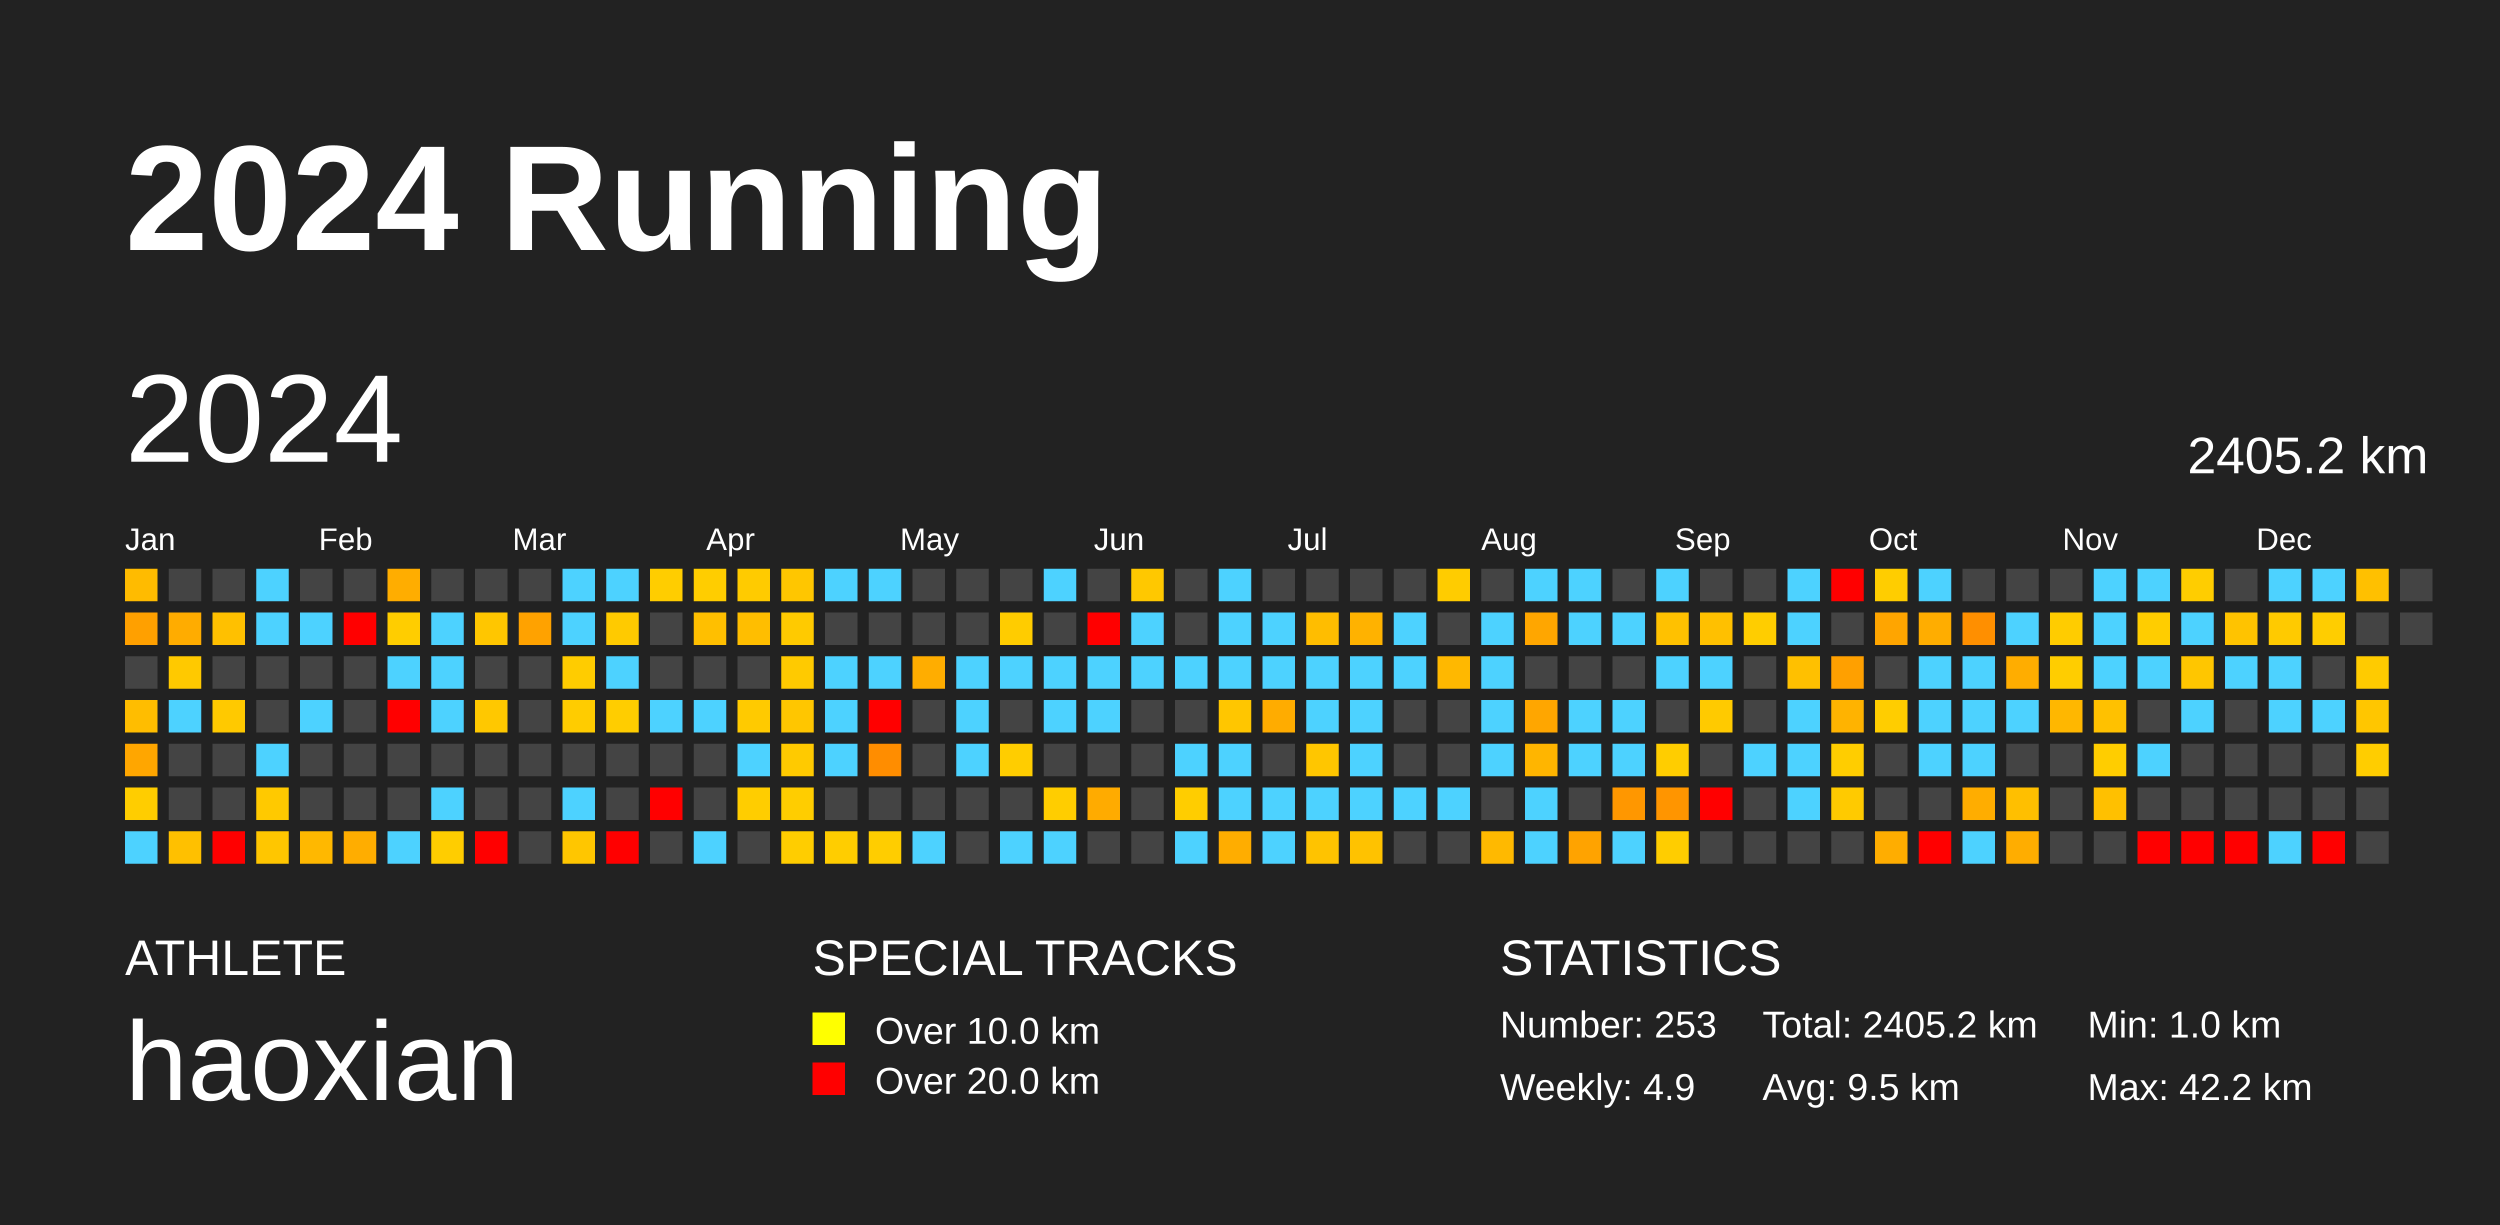
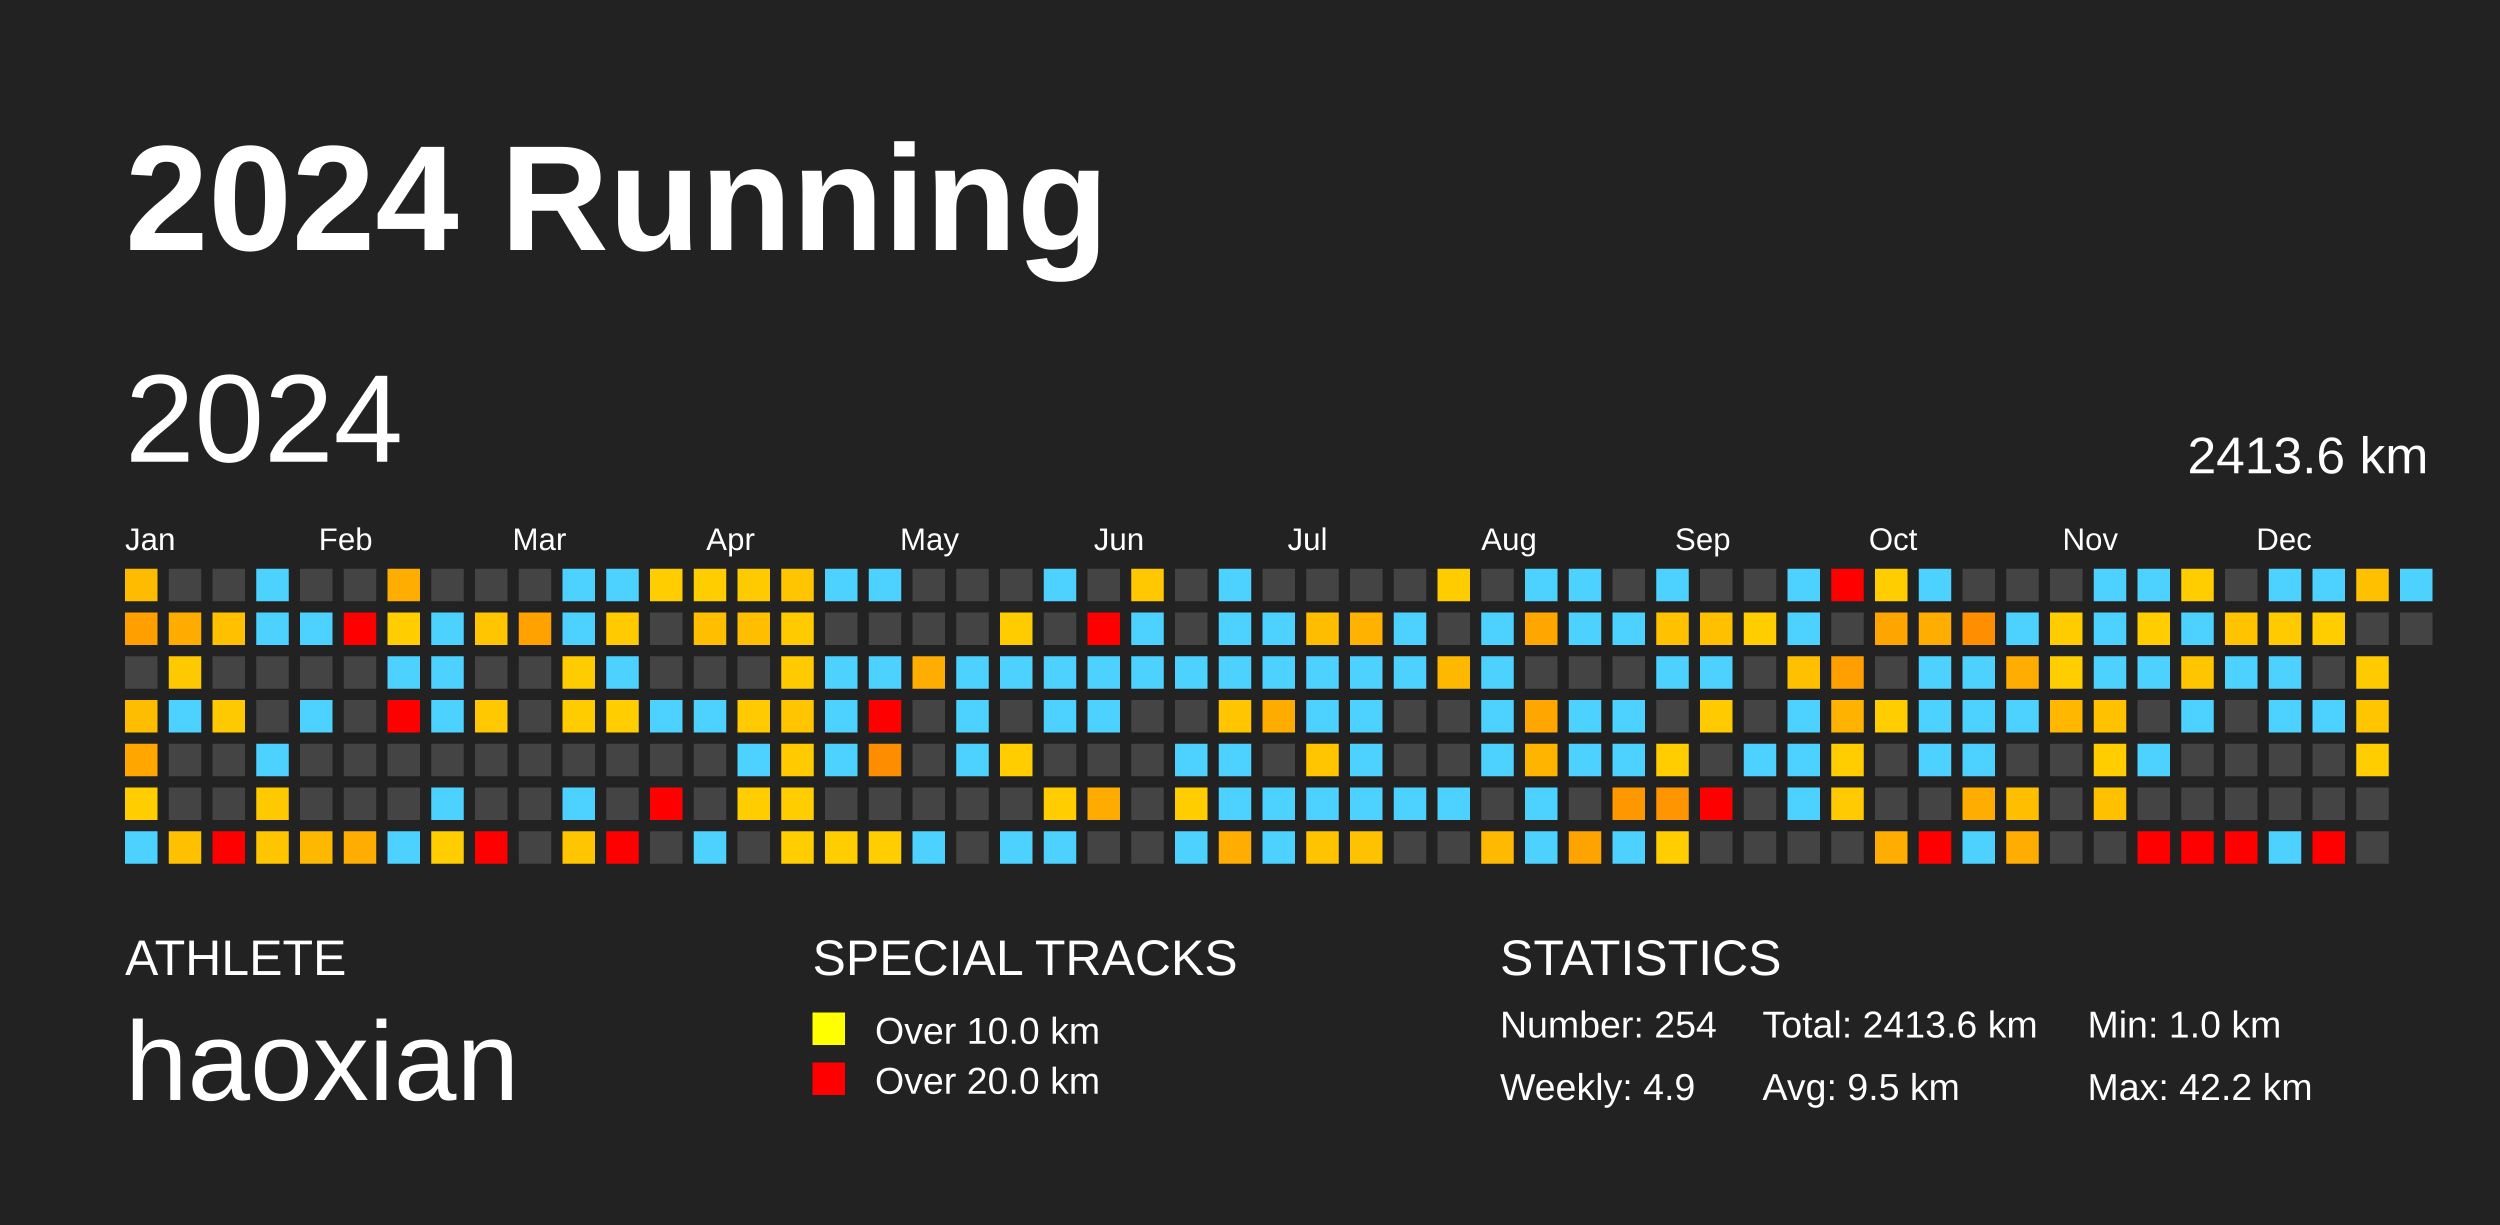
<svg xmlns="http://www.w3.org/2000/svg" baseProfile="full" height="98mm" version="1.1" viewBox="0,0,200,98" width="200mm">
  <defs />
  <rect fill="#222222" height="98" width="200" x="0" y="0" />
  <text fill="#FFFFFF" style="font-size:12px; font-family:Arial; font-weight:bold;" x="10" y="20">2024 Running</text>
  <text fill="#FFFFFF" style="font-size:4px; font-family:Arial" x="10" y="78">ATHLETE</text>
  <text fill="#FFFFFF" style="font-size:9px; font-family:Arial" x="10" y="88">haoxian</text>
  <text fill="#FFFFFF" style="font-size:4px; font-family:Arial" x="65" y="78">SPECIAL TRACKS</text>
  <rect fill="yellow" height="2.6" width="2.6" x="65" y="81" />
  <text fill="#FFFFFF" style="font-size:3px; font-family:Arial" x="70" y="83.5">Over 10.0 km</text>
  <rect fill="red" height="2.6" width="2.6" x="65" y="85" />
  <text fill="#FFFFFF" style="font-size:3px; font-family:Arial" x="70" y="87.5">Over 20.0 km</text>
  <text fill="#FFFFFF" style="font-size:4px; font-family:Arial" x="120" y="78">STATISTICS</text>
-   <text fill="#FFFFFF" style="font-size:3px; font-family:Arial" x="120" y="83">Number: 253</text>
+   <text fill="#FFFFFF" style="font-size:3px; font-family:Arial" x="120" y="83">Number: 254</text>
  <text fill="#FFFFFF" style="font-size:3px; font-family:Arial" x="120" y="88">Weekly: 4.9</text>
-   <text fill="#FFFFFF" style="font-size:3px; font-family:Arial" x="141" y="83">Total: 2405.2 km</text>
+   <text fill="#FFFFFF" style="font-size:3px; font-family:Arial" x="141" y="83">Total: 2413.6 km</text>
  <text fill="#FFFFFF" style="font-size:3px; font-family:Arial" x="141" y="88">Avg: 9.5 km</text>
  <text fill="#FFFFFF" style="font-size:3px; font-family:Arial" x="167" y="83">Min: 1.0 km</text>
  <text fill="#FFFFFF" style="font-size:3px; font-family:Arial" x="167" y="88">Max: 42.2 km</text>
  <text dominant-baseline="hanging" fill="#FFFFFF" style="font-size:10.0px; font-family:Arial;" x="10" y="30">2024</text>
-   <text dominant-baseline="hanging" fill="#FFFFFF" style="font-size:4.125px; font-family:Arial;" x="175" y="35">2405.2 km</text>
+   <text dominant-baseline="hanging" fill="#FFFFFF" style="font-size:4.125px; font-family:Arial;" x="175" y="35">2413.6 km</text>
  <text fill="#FFFFFF" style="font-size:2.5px; font-family:Arial" x="10.0" y="44">Jan</text>
  <text fill="#FFFFFF" style="font-size:2.5px; font-family:Arial" x="25.5" y="44">Feb</text>
  <text fill="#FFFFFF" style="font-size:2.5px; font-family:Arial" x="41.0" y="44">Mar</text>
  <text fill="#FFFFFF" style="font-size:2.5px; font-family:Arial" x="56.5" y="44">Apr</text>
  <text fill="#FFFFFF" style="font-size:2.5px; font-family:Arial" x="72.0" y="44">May</text>
  <text fill="#FFFFFF" style="font-size:2.5px; font-family:Arial" x="87.5" y="44">Jun</text>
  <text fill="#FFFFFF" style="font-size:2.5px; font-family:Arial" x="103.0" y="44">Jul</text>
  <text fill="#FFFFFF" style="font-size:2.5px; font-family:Arial" x="118.5" y="44">Aug</text>
  <text fill="#FFFFFF" style="font-size:2.5px; font-family:Arial" x="134.0" y="44">Sep</text>
  <text fill="#FFFFFF" style="font-size:2.5px; font-family:Arial" x="149.5" y="44">Oct</text>
  <text fill="#FFFFFF" style="font-size:2.5px; font-family:Arial" x="165.0" y="44">Nov</text>
  <text fill="#FFFFFF" style="font-size:2.5px; font-family:Arial" x="180.5" y="44">Dec</text>
  <rect fill="#ffbb00" height="2.6" width="2.6" x="10.0" y="45.5" />
  <rect fill="#ffa000" height="2.6" width="2.6" x="10.0" y="49.0" />
  <rect fill="#444444" height="2.6" width="2.6" x="10.0" y="52.5" />
  <rect fill="#ffbd00" height="2.6" width="2.6" x="10.0" y="56.0" />
  <rect fill="#ffa600" height="2.6" width="2.6" x="10.0" y="59.5" />
  <rect fill="#ffcd00" height="2.6" width="2.6" x="10.0" y="63.0" />
  <rect fill="#4dd2ff" height="2.6" width="2.6" x="10.0" y="66.5" />
  <rect fill="#444444" height="2.6" width="2.6" x="13.5" y="45.5" />
  <rect fill="#ffac00" height="2.6" width="2.6" x="13.5" y="49.0" />
  <rect fill="#ffc900" height="2.6" width="2.6" x="13.5" y="52.5" />
  <rect fill="#4dd2ff" height="2.6" width="2.6" x="13.5" y="56.0" />
  <rect fill="#444444" height="2.6" width="2.6" x="13.5" y="59.5" />
  <rect fill="#444444" height="2.6" width="2.6" x="13.5" y="63.0" />
  <rect fill="#ffc000" height="2.6" width="2.6" x="13.5" y="66.5" />
  <rect fill="#444444" height="2.6" width="2.6" x="17.0" y="45.5" />
  <rect fill="#ffc000" height="2.6" width="2.6" x="17.0" y="49.0" />
  <rect fill="#444444" height="2.6" width="2.6" x="17.0" y="52.5" />
  <rect fill="#ffc900" height="2.6" width="2.6" x="17.0" y="56.0" />
  <rect fill="#444444" height="2.6" width="2.6" x="17.0" y="59.5" />
  <rect fill="#444444" height="2.6" width="2.6" x="17.0" y="63.0" />
  <rect fill="red" height="2.6" width="2.6" x="17.0" y="66.5" />
  <rect fill="#4dd2ff" height="2.6" width="2.6" x="20.5" y="45.5" />
  <rect fill="#4dd2ff" height="2.6" width="2.6" x="20.5" y="49.0" />
  <rect fill="#444444" height="2.6" width="2.6" x="20.5" y="52.5" />
  <rect fill="#444444" height="2.6" width="2.6" x="20.5" y="56.0" />
  <rect fill="#4dd2ff" height="2.6" width="2.6" x="20.5" y="59.5" />
  <rect fill="#ffc900" height="2.6" width="2.6" x="20.5" y="63.0" />
  <rect fill="#ffc600" height="2.6" width="2.6" x="20.5" y="66.5" />
  <rect fill="#444444" height="2.6" width="2.6" x="24.0" y="45.5" />
  <rect fill="#4dd2ff" height="2.6" width="2.6" x="24.0" y="49.0" />
  <rect fill="#444444" height="2.6" width="2.6" x="24.0" y="52.5" />
  <rect fill="#4dd2ff" height="2.6" width="2.6" x="24.0" y="56.0" />
  <rect fill="#444444" height="2.6" width="2.6" x="24.0" y="59.5" />
  <rect fill="#444444" height="2.6" width="2.6" x="24.0" y="63.0" />
  <rect fill="#ffb800" height="2.6" width="2.6" x="24.0" y="66.5" />
  <rect fill="#444444" height="2.6" width="2.6" x="27.5" y="45.5" />
  <rect fill="red" height="2.6" width="2.6" x="27.5" y="49.0" />
  <rect fill="#444444" height="2.6" width="2.6" x="27.5" y="52.5" />
  <rect fill="#444444" height="2.6" width="2.6" x="27.5" y="56.0" />
  <rect fill="#444444" height="2.6" width="2.6" x="27.5" y="59.5" />
  <rect fill="#444444" height="2.6" width="2.6" x="27.5" y="63.0" />
  <rect fill="#ffad00" height="2.6" width="2.6" x="27.5" y="66.5" />
  <rect fill="#ffad00" height="2.6" width="2.6" x="31.0" y="45.5" />
  <rect fill="#ffcd00" height="2.6" width="2.6" x="31.0" y="49.0" />
  <rect fill="#4dd2ff" height="2.6" width="2.6" x="31.0" y="52.5" />
  <rect fill="red" height="2.6" width="2.6" x="31.0" y="56.0" />
  <rect fill="#444444" height="2.6" width="2.6" x="31.0" y="59.5" />
  <rect fill="#444444" height="2.6" width="2.6" x="31.0" y="63.0" />
  <rect fill="#4dd2ff" height="2.6" width="2.6" x="31.0" y="66.5" />
  <rect fill="#444444" height="2.6" width="2.6" x="34.5" y="45.5" />
  <rect fill="#4dd2ff" height="2.6" width="2.6" x="34.5" y="49.0" />
  <rect fill="#4dd2ff" height="2.6" width="2.6" x="34.5" y="52.5" />
  <rect fill="#4dd2ff" height="2.6" width="2.6" x="34.5" y="56.0" />
  <rect fill="#444444" height="2.6" width="2.6" x="34.5" y="59.5" />
  <rect fill="#4dd2ff" height="2.6" width="2.6" x="34.5" y="63.0" />
  <rect fill="#ffcd00" height="2.6" width="2.6" x="34.5" y="66.5" />
  <rect fill="#444444" height="2.6" width="2.6" x="38.0" y="45.5" />
  <rect fill="#ffc600" height="2.6" width="2.6" x="38.0" y="49.0" />
  <rect fill="#444444" height="2.6" width="2.6" x="38.0" y="52.5" />
  <rect fill="#ffc800" height="2.6" width="2.6" x="38.0" y="56.0" />
  <rect fill="#444444" height="2.6" width="2.6" x="38.0" y="59.5" />
  <rect fill="#444444" height="2.6" width="2.6" x="38.0" y="63.0" />
  <rect fill="red" height="2.6" width="2.6" x="38.0" y="66.5" />
  <rect fill="#444444" height="2.6" width="2.6" x="41.5" y="45.5" />
  <rect fill="#ffa200" height="2.6" width="2.6" x="41.5" y="49.0" />
  <rect fill="#444444" height="2.6" width="2.6" x="41.5" y="52.5" />
  <rect fill="#444444" height="2.6" width="2.6" x="41.5" y="56.0" />
  <rect fill="#444444" height="2.6" width="2.6" x="41.5" y="59.5" />
  <rect fill="#444444" height="2.6" width="2.6" x="41.5" y="63.0" />
  <rect fill="#444444" height="2.6" width="2.6" x="41.5" y="66.5" />
  <rect fill="#4dd2ff" height="2.6" width="2.6" x="45.0" y="45.5" />
  <rect fill="#4dd2ff" height="2.6" width="2.6" x="45.0" y="49.0" />
  <rect fill="#ffcc00" height="2.6" width="2.6" x="45.0" y="52.5" />
  <rect fill="#ffcc00" height="2.6" width="2.6" x="45.0" y="56.0" />
  <rect fill="#444444" height="2.6" width="2.6" x="45.0" y="59.5" />
  <rect fill="#4dd2ff" height="2.6" width="2.6" x="45.0" y="63.0" />
  <rect fill="#ffc600" height="2.6" width="2.6" x="45.0" y="66.5" />
  <rect fill="#4dd2ff" height="2.6" width="2.6" x="48.5" y="45.5" />
  <rect fill="#ffca00" height="2.6" width="2.6" x="48.5" y="49.0" />
  <rect fill="#4dd2ff" height="2.6" width="2.6" x="48.5" y="52.5" />
  <rect fill="#ffcd00" height="2.6" width="2.6" x="48.5" y="56.0" />
  <rect fill="#444444" height="2.6" width="2.6" x="48.5" y="59.5" />
  <rect fill="#444444" height="2.6" width="2.6" x="48.5" y="63.0" />
  <rect fill="red" height="2.6" width="2.6" x="48.5" y="66.5" />
  <rect fill="#ffcd00" height="2.6" width="2.6" x="52.0" y="45.5" />
  <rect fill="#444444" height="2.6" width="2.6" x="52.0" y="49.0" />
  <rect fill="#444444" height="2.6" width="2.6" x="52.0" y="52.5" />
  <rect fill="#4dd2ff" height="2.6" width="2.6" x="52.0" y="56.0" />
  <rect fill="#444444" height="2.6" width="2.6" x="52.0" y="59.5" />
  <rect fill="red" height="2.6" width="2.6" x="52.0" y="63.0" />
  <rect fill="#444444" height="2.6" width="2.6" x="52.0" y="66.5" />
  <rect fill="#ffcd00" height="2.6" width="2.6" x="55.5" y="45.5" />
  <rect fill="#ffbf00" height="2.6" width="2.6" x="55.5" y="49.0" />
  <rect fill="#444444" height="2.6" width="2.6" x="55.5" y="52.5" />
  <rect fill="#4dd2ff" height="2.6" width="2.6" x="55.5" y="56.0" />
  <rect fill="#444444" height="2.6" width="2.6" x="55.5" y="59.5" />
  <rect fill="#444444" height="2.6" width="2.6" x="55.5" y="63.0" />
  <rect fill="#4dd2ff" height="2.6" width="2.6" x="55.5" y="66.5" />
  <rect fill="#ffcb00" height="2.6" width="2.6" x="59.0" y="45.5" />
  <rect fill="#ffbe00" height="2.6" width="2.6" x="59.0" y="49.0" />
  <rect fill="#444444" height="2.6" width="2.6" x="59.0" y="52.5" />
  <rect fill="#ffca00" height="2.6" width="2.6" x="59.0" y="56.0" />
  <rect fill="#4dd2ff" height="2.6" width="2.6" x="59.0" y="59.5" />
  <rect fill="#ffcd00" height="2.6" width="2.6" x="59.0" y="63.0" />
  <rect fill="#444444" height="2.6" width="2.6" x="59.0" y="66.5" />
  <rect fill="#ffc600" height="2.6" width="2.6" x="62.5" y="45.5" />
  <rect fill="#ffca00" height="2.6" width="2.6" x="62.5" y="49.0" />
  <rect fill="#ffca00" height="2.6" width="2.6" x="62.5" y="52.5" />
  <rect fill="#ffc600" height="2.6" width="2.6" x="62.5" y="56.0" />
  <rect fill="#ffca00" height="2.6" width="2.6" x="62.5" y="59.5" />
  <rect fill="#ffcd00" height="2.6" width="2.6" x="62.5" y="63.0" />
  <rect fill="#ffcd00" height="2.6" width="2.6" x="62.5" y="66.5" />
  <rect fill="#4dd2ff" height="2.6" width="2.6" x="66.0" y="45.5" />
  <rect fill="#444444" height="2.6" width="2.6" x="66.0" y="49.0" />
  <rect fill="#4dd2ff" height="2.6" width="2.6" x="66.0" y="52.5" />
  <rect fill="#4dd2ff" height="2.6" width="2.6" x="66.0" y="56.0" />
  <rect fill="#4dd2ff" height="2.6" width="2.6" x="66.0" y="59.5" />
  <rect fill="#444444" height="2.6" width="2.6" x="66.0" y="63.0" />
  <rect fill="#ffcd00" height="2.6" width="2.6" x="66.0" y="66.5" />
  <rect fill="#4dd2ff" height="2.6" width="2.6" x="69.5" y="45.5" />
  <rect fill="#444444" height="2.6" width="2.6" x="69.5" y="49.0" />
  <rect fill="#4dd2ff" height="2.6" width="2.6" x="69.5" y="52.5" />
  <rect fill="red" height="2.6" width="2.6" x="69.5" y="56.0" />
  <rect fill="#ff8d00" height="2.6" width="2.6" x="69.5" y="59.5" />
  <rect fill="#444444" height="2.6" width="2.6" x="69.5" y="63.0" />
  <rect fill="#ffcd00" height="2.6" width="2.6" x="69.5" y="66.5" />
  <rect fill="#444444" height="2.6" width="2.6" x="73.0" y="45.5" />
  <rect fill="#444444" height="2.6" width="2.6" x="73.0" y="49.0" />
  <rect fill="#ffad00" height="2.6" width="2.6" x="73.0" y="52.5" />
  <rect fill="#444444" height="2.6" width="2.6" x="73.0" y="56.0" />
  <rect fill="#444444" height="2.6" width="2.6" x="73.0" y="59.5" />
  <rect fill="#444444" height="2.6" width="2.6" x="73.0" y="63.0" />
  <rect fill="#4dd2ff" height="2.6" width="2.6" x="73.0" y="66.5" />
  <rect fill="#444444" height="2.6" width="2.6" x="76.5" y="45.5" />
  <rect fill="#444444" height="2.6" width="2.6" x="76.5" y="49.0" />
  <rect fill="#4dd2ff" height="2.6" width="2.6" x="76.5" y="52.5" />
  <rect fill="#4dd2ff" height="2.6" width="2.6" x="76.5" y="56.0" />
  <rect fill="#4dd2ff" height="2.6" width="2.6" x="76.5" y="59.5" />
  <rect fill="#444444" height="2.6" width="2.6" x="76.5" y="63.0" />
  <rect fill="#444444" height="2.6" width="2.6" x="76.5" y="66.5" />
  <rect fill="#444444" height="2.6" width="2.6" x="80.0" y="45.5" />
  <rect fill="#ffcc00" height="2.6" width="2.6" x="80.0" y="49.0" />
  <rect fill="#4dd2ff" height="2.6" width="2.6" x="80.0" y="52.5" />
  <rect fill="#444444" height="2.6" width="2.6" x="80.0" y="56.0" />
  <rect fill="#ffcd00" height="2.6" width="2.6" x="80.0" y="59.5" />
  <rect fill="#444444" height="2.6" width="2.6" x="80.0" y="63.0" />
  <rect fill="#4dd2ff" height="2.6" width="2.6" x="80.0" y="66.5" />
  <rect fill="#4dd2ff" height="2.6" width="2.6" x="83.5" y="45.5" />
  <rect fill="#444444" height="2.6" width="2.6" x="83.5" y="49.0" />
  <rect fill="#4dd2ff" height="2.6" width="2.6" x="83.5" y="52.5" />
  <rect fill="#4dd2ff" height="2.6" width="2.6" x="83.5" y="56.0" />
  <rect fill="#444444" height="2.6" width="2.6" x="83.5" y="59.5" />
  <rect fill="#ffcd00" height="2.6" width="2.6" x="83.5" y="63.0" />
  <rect fill="#4dd2ff" height="2.6" width="2.6" x="83.5" y="66.5" />
  <rect fill="#444444" height="2.6" width="2.6" x="87.0" y="45.5" />
  <rect fill="red" height="2.6" width="2.6" x="87.0" y="49.0" />
  <rect fill="#4dd2ff" height="2.6" width="2.6" x="87.0" y="52.5" />
  <rect fill="#4dd2ff" height="2.6" width="2.6" x="87.0" y="56.0" />
  <rect fill="#444444" height="2.6" width="2.6" x="87.0" y="59.5" />
  <rect fill="#ffab00" height="2.6" width="2.6" x="87.0" y="63.0" />
  <rect fill="#444444" height="2.6" width="2.6" x="87.0" y="66.5" />
  <rect fill="#ffc800" height="2.6" width="2.6" x="90.5" y="45.5" />
  <rect fill="#4dd2ff" height="2.6" width="2.6" x="90.5" y="49.0" />
  <rect fill="#4dd2ff" height="2.6" width="2.6" x="90.5" y="52.5" />
  <rect fill="#444444" height="2.6" width="2.6" x="90.5" y="56.0" />
  <rect fill="#444444" height="2.6" width="2.6" x="90.5" y="59.5" />
  <rect fill="#444444" height="2.6" width="2.6" x="90.5" y="63.0" />
  <rect fill="#444444" height="2.6" width="2.6" x="90.5" y="66.5" />
  <rect fill="#444444" height="2.6" width="2.6" x="94.0" y="45.5" />
  <rect fill="#444444" height="2.6" width="2.6" x="94.0" y="49.0" />
  <rect fill="#4dd2ff" height="2.6" width="2.6" x="94.0" y="52.5" />
  <rect fill="#444444" height="2.6" width="2.6" x="94.0" y="56.0" />
  <rect fill="#4dd2ff" height="2.6" width="2.6" x="94.0" y="59.5" />
  <rect fill="#ffcd00" height="2.6" width="2.6" x="94.0" y="63.0" />
  <rect fill="#4dd2ff" height="2.6" width="2.6" x="94.0" y="66.5" />
  <rect fill="#4dd2ff" height="2.6" width="2.6" x="97.5" y="45.5" />
  <rect fill="#4dd2ff" height="2.6" width="2.6" x="97.5" y="49.0" />
  <rect fill="#4dd2ff" height="2.6" width="2.6" x="97.5" y="52.5" />
  <rect fill="#ffc600" height="2.6" width="2.6" x="97.5" y="56.0" />
  <rect fill="#4dd2ff" height="2.6" width="2.6" x="97.5" y="59.5" />
  <rect fill="#4dd2ff" height="2.6" width="2.6" x="97.5" y="63.0" />
  <rect fill="#ffad00" height="2.6" width="2.6" x="97.5" y="66.5" />
  <rect fill="#444444" height="2.6" width="2.6" x="101.0" y="45.5" />
  <rect fill="#4dd2ff" height="2.6" width="2.6" x="101.0" y="49.0" />
  <rect fill="#4dd2ff" height="2.6" width="2.6" x="101.0" y="52.5" />
  <rect fill="#ffac00" height="2.6" width="2.6" x="101.0" y="56.0" />
  <rect fill="#444444" height="2.6" width="2.6" x="101.0" y="59.5" />
  <rect fill="#4dd2ff" height="2.6" width="2.6" x="101.0" y="63.0" />
  <rect fill="#4dd2ff" height="2.6" width="2.6" x="101.0" y="66.5" />
  <rect fill="#444444" height="2.6" width="2.6" x="104.5" y="45.5" />
  <rect fill="#ffbd00" height="2.6" width="2.6" x="104.5" y="49.0" />
  <rect fill="#4dd2ff" height="2.6" width="2.6" x="104.5" y="52.5" />
  <rect fill="#4dd2ff" height="2.6" width="2.6" x="104.5" y="56.0" />
  <rect fill="#ffc600" height="2.6" width="2.6" x="104.5" y="59.5" />
  <rect fill="#4dd2ff" height="2.6" width="2.6" x="104.5" y="63.0" />
  <rect fill="#ffc300" height="2.6" width="2.6" x="104.5" y="66.5" />
  <rect fill="#444444" height="2.6" width="2.6" x="108.0" y="45.5" />
  <rect fill="#ffb200" height="2.6" width="2.6" x="108.0" y="49.0" />
  <rect fill="#4dd2ff" height="2.6" width="2.6" x="108.0" y="52.5" />
  <rect fill="#4dd2ff" height="2.6" width="2.6" x="108.0" y="56.0" />
  <rect fill="#4dd2ff" height="2.6" width="2.6" x="108.0" y="59.5" />
  <rect fill="#4dd2ff" height="2.6" width="2.6" x="108.0" y="63.0" />
  <rect fill="#ffc200" height="2.6" width="2.6" x="108.0" y="66.5" />
  <rect fill="#444444" height="2.6" width="2.6" x="111.5" y="45.5" />
  <rect fill="#4dd2ff" height="2.6" width="2.6" x="111.5" y="49.0" />
  <rect fill="#4dd2ff" height="2.6" width="2.6" x="111.5" y="52.5" />
  <rect fill="#444444" height="2.6" width="2.6" x="111.5" y="56.0" />
  <rect fill="#444444" height="2.6" width="2.6" x="111.5" y="59.5" />
  <rect fill="#4dd2ff" height="2.6" width="2.6" x="111.5" y="63.0" />
  <rect fill="#444444" height="2.6" width="2.6" x="111.5" y="66.5" />
  <rect fill="#ffcc00" height="2.6" width="2.6" x="115.0" y="45.5" />
  <rect fill="#444444" height="2.6" width="2.6" x="115.0" y="49.0" />
  <rect fill="#ffb800" height="2.6" width="2.6" x="115.0" y="52.5" />
  <rect fill="#444444" height="2.6" width="2.6" x="115.0" y="56.0" />
  <rect fill="#444444" height="2.6" width="2.6" x="115.0" y="59.5" />
  <rect fill="#4dd2ff" height="2.6" width="2.6" x="115.0" y="63.0" />
  <rect fill="#444444" height="2.6" width="2.6" x="115.0" y="66.5" />
  <rect fill="#444444" height="2.6" width="2.6" x="118.5" y="45.5" />
  <rect fill="#4dd2ff" height="2.6" width="2.6" x="118.5" y="49.0" />
  <rect fill="#4dd2ff" height="2.6" width="2.6" x="118.5" y="52.5" />
  <rect fill="#4dd2ff" height="2.6" width="2.6" x="118.5" y="56.0" />
  <rect fill="#4dd2ff" height="2.6" width="2.6" x="118.5" y="59.5" />
  <rect fill="#444444" height="2.6" width="2.6" x="118.5" y="63.0" />
  <rect fill="#ffb900" height="2.6" width="2.6" x="118.5" y="66.5" />
  <rect fill="#4dd2ff" height="2.6" width="2.6" x="122.0" y="45.5" />
  <rect fill="#ffa600" height="2.6" width="2.6" x="122.0" y="49.0" />
  <rect fill="#444444" height="2.6" width="2.6" x="122.0" y="52.5" />
  <rect fill="#ffa600" height="2.6" width="2.6" x="122.0" y="56.0" />
  <rect fill="#ffb500" height="2.6" width="2.6" x="122.0" y="59.5" />
  <rect fill="#4dd2ff" height="2.6" width="2.6" x="122.0" y="63.0" />
  <rect fill="#4dd2ff" height="2.6" width="2.6" x="122.0" y="66.5" />
  <rect fill="#4dd2ff" height="2.6" width="2.6" x="125.5" y="45.5" />
  <rect fill="#4dd2ff" height="2.6" width="2.6" x="125.5" y="49.0" />
  <rect fill="#444444" height="2.6" width="2.6" x="125.5" y="52.5" />
  <rect fill="#4dd2ff" height="2.6" width="2.6" x="125.5" y="56.0" />
  <rect fill="#4dd2ff" height="2.6" width="2.6" x="125.5" y="59.5" />
  <rect fill="#444444" height="2.6" width="2.6" x="125.5" y="63.0" />
  <rect fill="#ffa300" height="2.6" width="2.6" x="125.5" y="66.5" />
  <rect fill="#444444" height="2.6" width="2.6" x="129.0" y="45.5" />
  <rect fill="#4dd2ff" height="2.6" width="2.6" x="129.0" y="49.0" />
  <rect fill="#444444" height="2.6" width="2.6" x="129.0" y="52.5" />
  <rect fill="#4dd2ff" height="2.6" width="2.6" x="129.0" y="56.0" />
  <rect fill="#4dd2ff" height="2.6" width="2.6" x="129.0" y="59.5" />
  <rect fill="#ff9700" height="2.6" width="2.6" x="129.0" y="63.0" />
  <rect fill="#4dd2ff" height="2.6" width="2.6" x="129.0" y="66.5" />
  <rect fill="#4dd2ff" height="2.6" width="2.6" x="132.5" y="45.5" />
  <rect fill="#ffc100" height="2.6" width="2.6" x="132.5" y="49.0" />
  <rect fill="#4dd2ff" height="2.6" width="2.6" x="132.5" y="52.5" />
  <rect fill="#444444" height="2.6" width="2.6" x="132.5" y="56.0" />
  <rect fill="#ffcd00" height="2.6" width="2.6" x="132.5" y="59.5" />
  <rect fill="#ff9500" height="2.6" width="2.6" x="132.5" y="63.0" />
  <rect fill="#ffcd00" height="2.6" width="2.6" x="132.5" y="66.5" />
  <rect fill="#444444" height="2.6" width="2.6" x="136.0" y="45.5" />
  <rect fill="#ffc000" height="2.6" width="2.6" x="136.0" y="49.0" />
  <rect fill="#4dd2ff" height="2.6" width="2.6" x="136.0" y="52.5" />
  <rect fill="#ffca00" height="2.6" width="2.6" x="136.0" y="56.0" />
  <rect fill="#444444" height="2.6" width="2.6" x="136.0" y="59.5" />
  <rect fill="red" height="2.6" width="2.6" x="136.0" y="63.0" />
  <rect fill="#444444" height="2.6" width="2.6" x="136.0" y="66.5" />
  <rect fill="#444444" height="2.6" width="2.6" x="139.5" y="45.5" />
  <rect fill="#ffcd00" height="2.6" width="2.6" x="139.5" y="49.0" />
  <rect fill="#444444" height="2.6" width="2.6" x="139.5" y="52.5" />
  <rect fill="#444444" height="2.6" width="2.6" x="139.5" y="56.0" />
  <rect fill="#4dd2ff" height="2.6" width="2.6" x="139.5" y="59.5" />
  <rect fill="#444444" height="2.6" width="2.6" x="139.5" y="63.0" />
  <rect fill="#444444" height="2.6" width="2.6" x="139.5" y="66.5" />
  <rect fill="#4dd2ff" height="2.6" width="2.6" x="143.0" y="45.5" />
  <rect fill="#4dd2ff" height="2.6" width="2.6" x="143.0" y="49.0" />
  <rect fill="#ffc000" height="2.6" width="2.6" x="143.0" y="52.5" />
  <rect fill="#4dd2ff" height="2.6" width="2.6" x="143.0" y="56.0" />
  <rect fill="#4dd2ff" height="2.6" width="2.6" x="143.0" y="59.5" />
  <rect fill="#4dd2ff" height="2.6" width="2.6" x="143.0" y="63.0" />
  <rect fill="#444444" height="2.6" width="2.6" x="143.0" y="66.5" />
  <rect fill="red" height="2.6" width="2.6" x="146.5" y="45.5" />
  <rect fill="#444444" height="2.6" width="2.6" x="146.5" y="49.0" />
  <rect fill="#ffa000" height="2.6" width="2.6" x="146.5" y="52.5" />
  <rect fill="#ffb300" height="2.6" width="2.6" x="146.5" y="56.0" />
  <rect fill="#ffcd00" height="2.6" width="2.6" x="146.5" y="59.5" />
  <rect fill="#ffca00" height="2.6" width="2.6" x="146.5" y="63.0" />
  <rect fill="#444444" height="2.6" width="2.6" x="146.5" y="66.5" />
  <rect fill="#ffcd00" height="2.6" width="2.6" x="150.0" y="45.5" />
  <rect fill="#ffa500" height="2.6" width="2.6" x="150.0" y="49.0" />
  <rect fill="#444444" height="2.6" width="2.6" x="150.0" y="52.5" />
  <rect fill="#ffcd00" height="2.6" width="2.6" x="150.0" y="56.0" />
  <rect fill="#444444" height="2.6" width="2.6" x="150.0" y="59.5" />
  <rect fill="#444444" height="2.6" width="2.6" x="150.0" y="63.0" />
  <rect fill="#ffad00" height="2.6" width="2.6" x="150.0" y="66.5" />
  <rect fill="#4dd2ff" height="2.6" width="2.6" x="153.5" y="45.5" />
  <rect fill="#ffad00" height="2.6" width="2.6" x="153.5" y="49.0" />
  <rect fill="#4dd2ff" height="2.6" width="2.6" x="153.5" y="52.5" />
  <rect fill="#4dd2ff" height="2.6" width="2.6" x="153.5" y="56.0" />
  <rect fill="#4dd2ff" height="2.6" width="2.6" x="153.5" y="59.5" />
  <rect fill="#444444" height="2.6" width="2.6" x="153.5" y="63.0" />
  <rect fill="red" height="2.6" width="2.6" x="153.5" y="66.5" />
  <rect fill="#444444" height="2.6" width="2.6" x="157.0" y="45.5" />
  <rect fill="#ff8f00" height="2.6" width="2.6" x="157.0" y="49.0" />
  <rect fill="#4dd2ff" height="2.6" width="2.6" x="157.0" y="52.5" />
  <rect fill="#4dd2ff" height="2.6" width="2.6" x="157.0" y="56.0" />
  <rect fill="#4dd2ff" height="2.6" width="2.6" x="157.0" y="59.5" />
  <rect fill="#ffad00" height="2.6" width="2.6" x="157.0" y="63.0" />
  <rect fill="#4dd2ff" height="2.6" width="2.6" x="157.0" y="66.5" />
  <rect fill="#444444" height="2.6" width="2.6" x="160.5" y="45.5" />
  <rect fill="#4dd2ff" height="2.6" width="2.6" x="160.5" y="49.0" />
  <rect fill="#ffad00" height="2.6" width="2.6" x="160.5" y="52.5" />
  <rect fill="#4dd2ff" height="2.6" width="2.6" x="160.5" y="56.0" />
  <rect fill="#444444" height="2.6" width="2.6" x="160.5" y="59.5" />
  <rect fill="#ffbf00" height="2.6" width="2.6" x="160.5" y="63.0" />
  <rect fill="#ffad00" height="2.6" width="2.6" x="160.5" y="66.5" />
  <rect fill="#444444" height="2.6" width="2.6" x="164.0" y="45.5" />
  <rect fill="#ffcc00" height="2.6" width="2.6" x="164.0" y="49.0" />
  <rect fill="#ffcd00" height="2.6" width="2.6" x="164.0" y="52.5" />
  <rect fill="#ffb700" height="2.6" width="2.6" x="164.0" y="56.0" />
  <rect fill="#444444" height="2.6" width="2.6" x="164.0" y="59.5" />
  <rect fill="#444444" height="2.6" width="2.6" x="164.0" y="63.0" />
  <rect fill="#444444" height="2.6" width="2.6" x="164.0" y="66.5" />
  <rect fill="#4dd2ff" height="2.6" width="2.6" x="167.5" y="45.5" />
  <rect fill="#4dd2ff" height="2.6" width="2.6" x="167.5" y="49.0" />
  <rect fill="#4dd2ff" height="2.6" width="2.6" x="167.5" y="52.5" />
  <rect fill="#ffc100" height="2.6" width="2.6" x="167.5" y="56.0" />
  <rect fill="#ffcd00" height="2.6" width="2.6" x="167.5" y="59.5" />
  <rect fill="#ffc000" height="2.6" width="2.6" x="167.5" y="63.0" />
  <rect fill="#444444" height="2.6" width="2.6" x="167.5" y="66.5" />
  <rect fill="#4dd2ff" height="2.6" width="2.6" x="171.0" y="45.5" />
  <rect fill="#ffcd00" height="2.6" width="2.6" x="171.0" y="49.0" />
  <rect fill="#4dd2ff" height="2.6" width="2.6" x="171.0" y="52.5" />
  <rect fill="#444444" height="2.6" width="2.6" x="171.0" y="56.0" />
  <rect fill="#4dd2ff" height="2.6" width="2.6" x="171.0" y="59.5" />
  <rect fill="#444444" height="2.6" width="2.6" x="171.0" y="63.0" />
  <rect fill="red" height="2.6" width="2.6" x="171.0" y="66.5" />
  <rect fill="#ffcd00" height="2.6" width="2.6" x="174.5" y="45.5" />
  <rect fill="#4dd2ff" height="2.6" width="2.6" x="174.5" y="49.0" />
  <rect fill="#ffc600" height="2.6" width="2.6" x="174.5" y="52.5" />
  <rect fill="#4dd2ff" height="2.6" width="2.6" x="174.5" y="56.0" />
  <rect fill="#444444" height="2.6" width="2.6" x="174.5" y="59.5" />
  <rect fill="#444444" height="2.6" width="2.6" x="174.5" y="63.0" />
  <rect fill="red" height="2.6" width="2.6" x="174.5" y="66.5" />
  <rect fill="#444444" height="2.6" width="2.6" x="178.0" y="45.5" />
  <rect fill="#ffc300" height="2.6" width="2.6" x="178.0" y="49.0" />
  <rect fill="#4dd2ff" height="2.6" width="2.6" x="178.0" y="52.5" />
  <rect fill="#444444" height="2.6" width="2.6" x="178.0" y="56.0" />
  <rect fill="#444444" height="2.6" width="2.6" x="178.0" y="59.5" />
  <rect fill="#444444" height="2.6" width="2.6" x="178.0" y="63.0" />
  <rect fill="red" height="2.6" width="2.6" x="178.0" y="66.5" />
  <rect fill="#4dd2ff" height="2.6" width="2.6" x="181.5" y="45.5" />
  <rect fill="#ffca00" height="2.6" width="2.6" x="181.5" y="49.0" />
  <rect fill="#4dd2ff" height="2.6" width="2.6" x="181.5" y="52.5" />
  <rect fill="#4dd2ff" height="2.6" width="2.6" x="181.5" y="56.0" />
  <rect fill="#444444" height="2.6" width="2.6" x="181.5" y="59.5" />
  <rect fill="#444444" height="2.6" width="2.6" x="181.5" y="63.0" />
  <rect fill="#4dd2ff" height="2.6" width="2.6" x="181.5" y="66.5" />
  <rect fill="#4dd2ff" height="2.6" width="2.6" x="185.0" y="45.5" />
  <rect fill="#ffcd00" height="2.6" width="2.6" x="185.0" y="49.0" />
  <rect fill="#444444" height="2.6" width="2.6" x="185.0" y="52.5" />
  <rect fill="#4dd2ff" height="2.6" width="2.6" x="185.0" y="56.0" />
  <rect fill="#444444" height="2.6" width="2.6" x="185.0" y="59.5" />
  <rect fill="#444444" height="2.6" width="2.6" x="185.0" y="63.0" />
  <rect fill="red" height="2.6" width="2.6" x="185.0" y="66.5" />
  <rect fill="#ffc000" height="2.6" width="2.6" x="188.5" y="45.5" />
  <rect fill="#444444" height="2.6" width="2.6" x="188.5" y="49.0" />
  <rect fill="#ffcb00" height="2.6" width="2.6" x="188.5" y="52.5" />
  <rect fill="#ffc600" height="2.6" width="2.6" x="188.5" y="56.0" />
  <rect fill="#ffcd00" height="2.6" width="2.6" x="188.5" y="59.5" />
  <rect fill="#444444" height="2.6" width="2.6" x="188.5" y="63.0" />
  <rect fill="#444444" height="2.6" width="2.6" x="188.5" y="66.5" />
-   <rect fill="#444444" height="2.6" width="2.6" x="192.0" y="45.5" />
+   <rect fill="#4dd2ff" height="2.6" width="2.6" x="192.0" y="45.5" />
  <rect fill="#444444" height="2.6" width="2.6" x="192.0" y="49.0" />
</svg>
